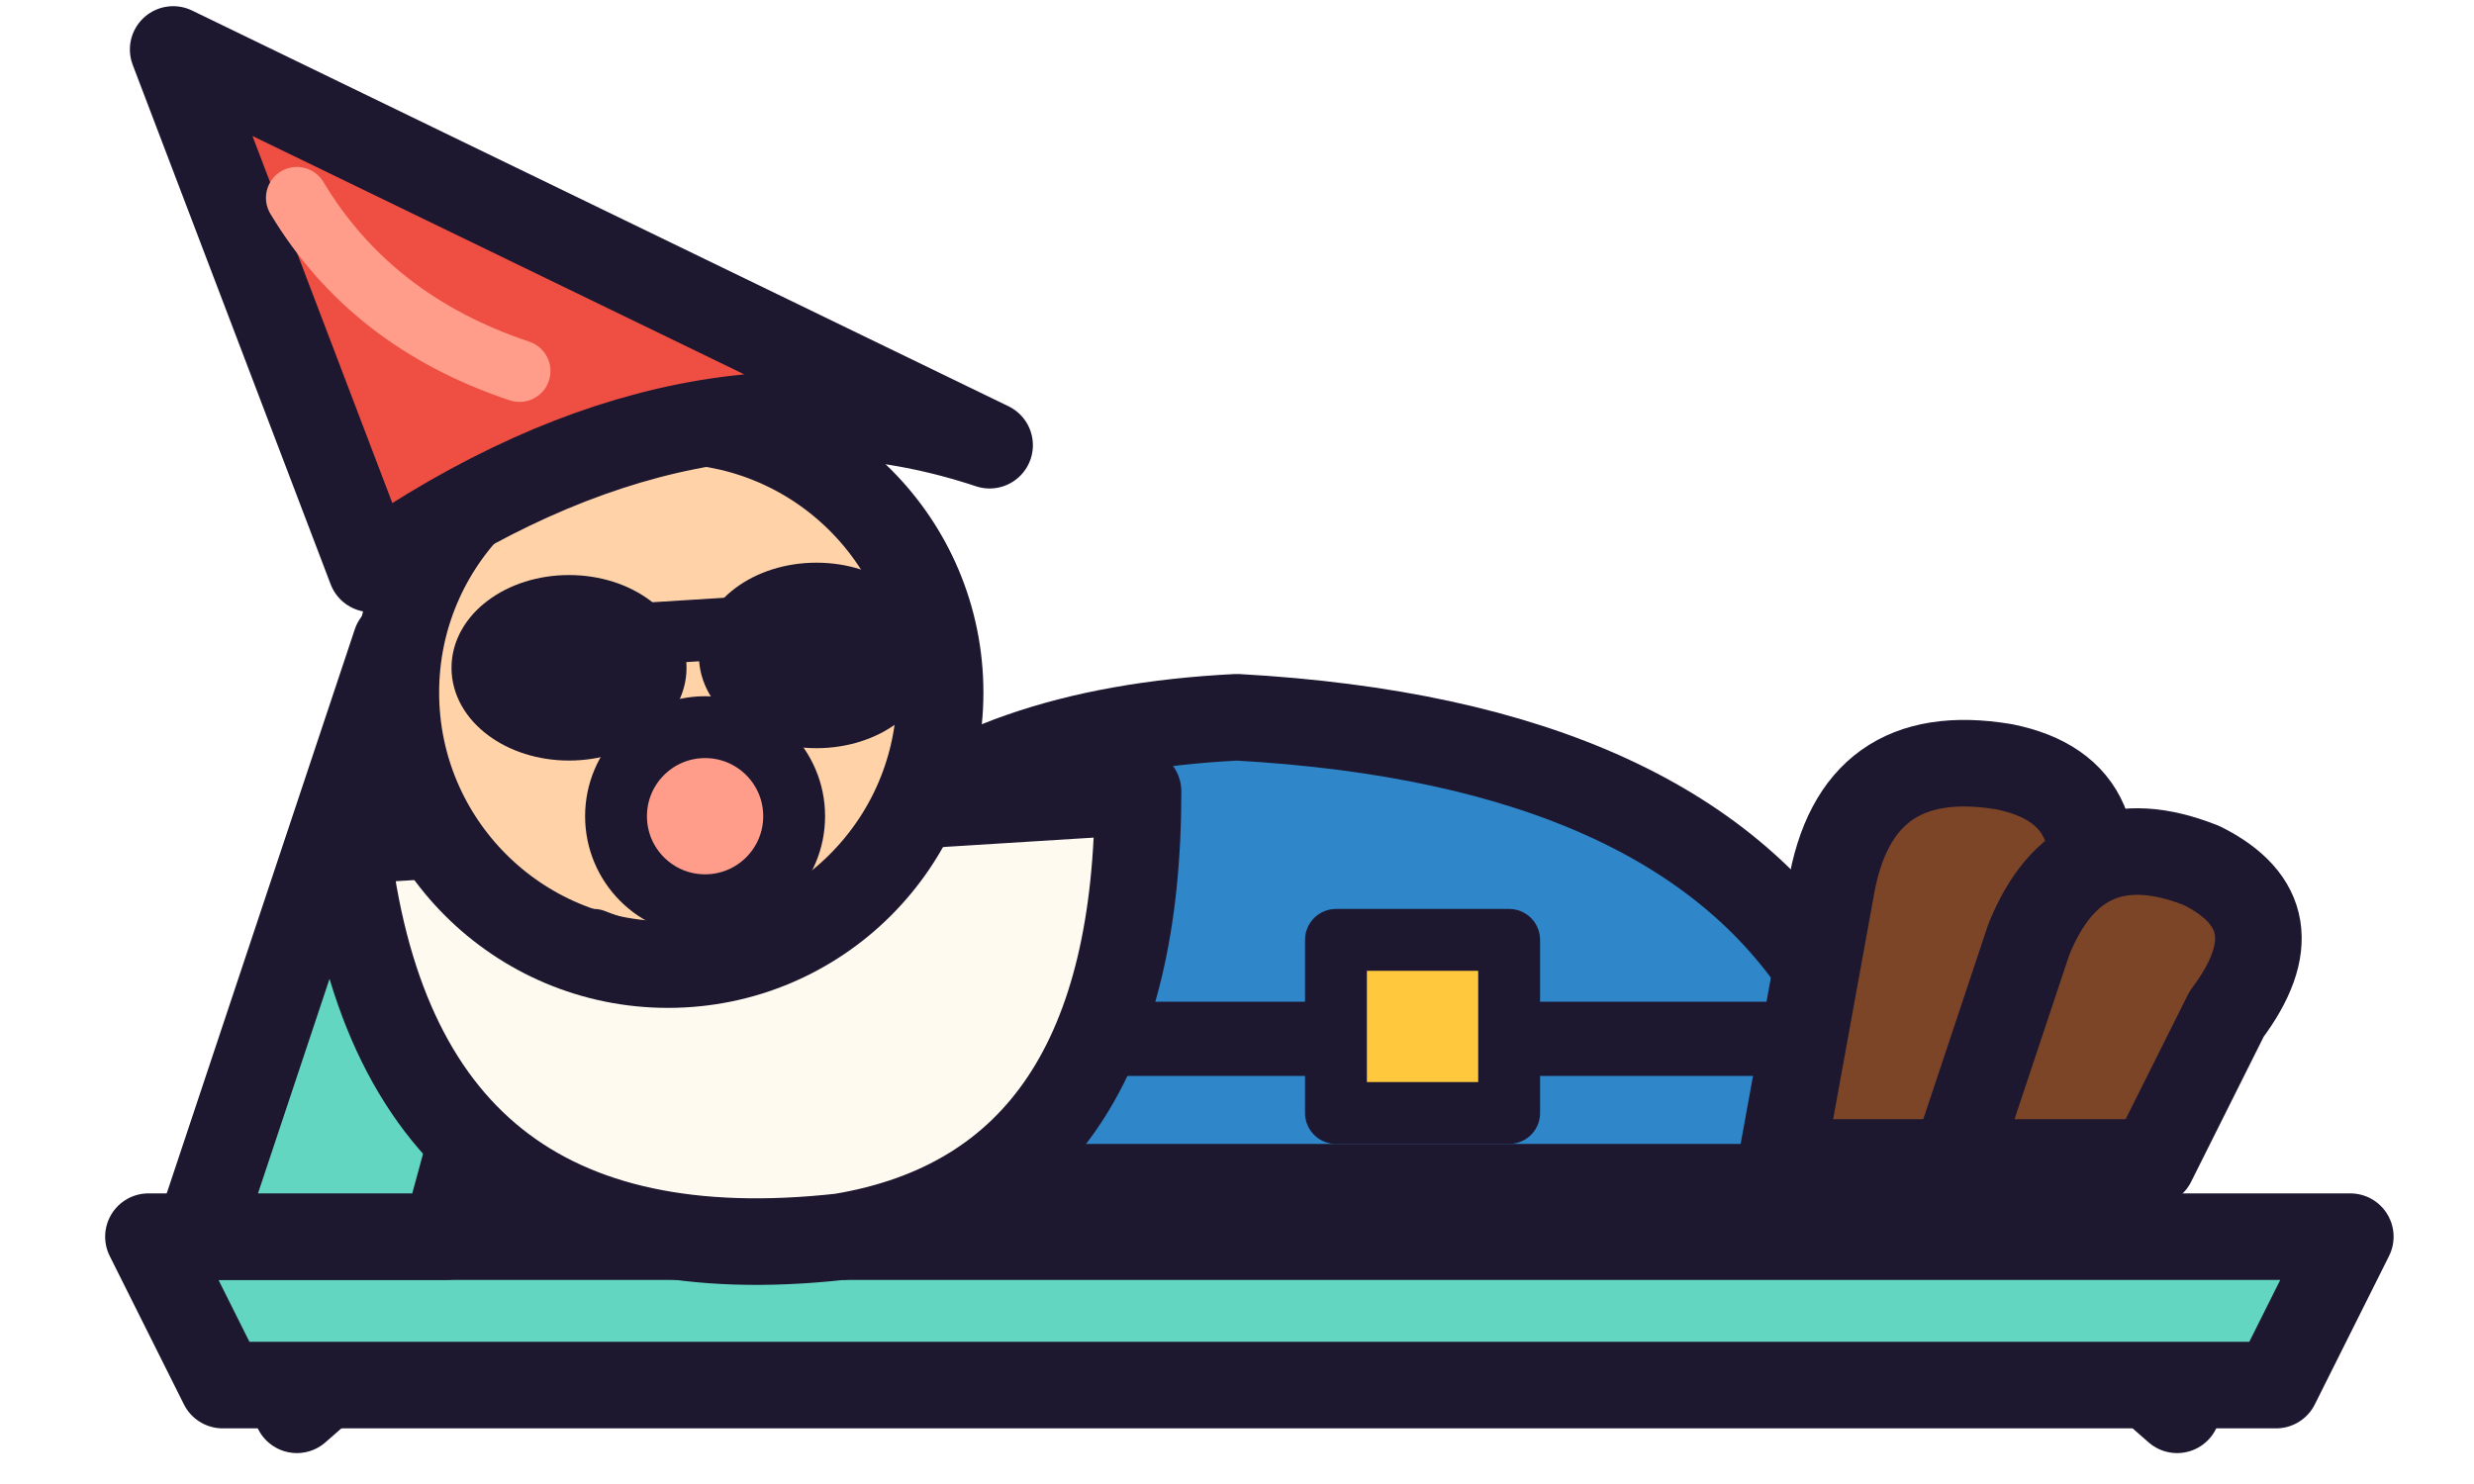
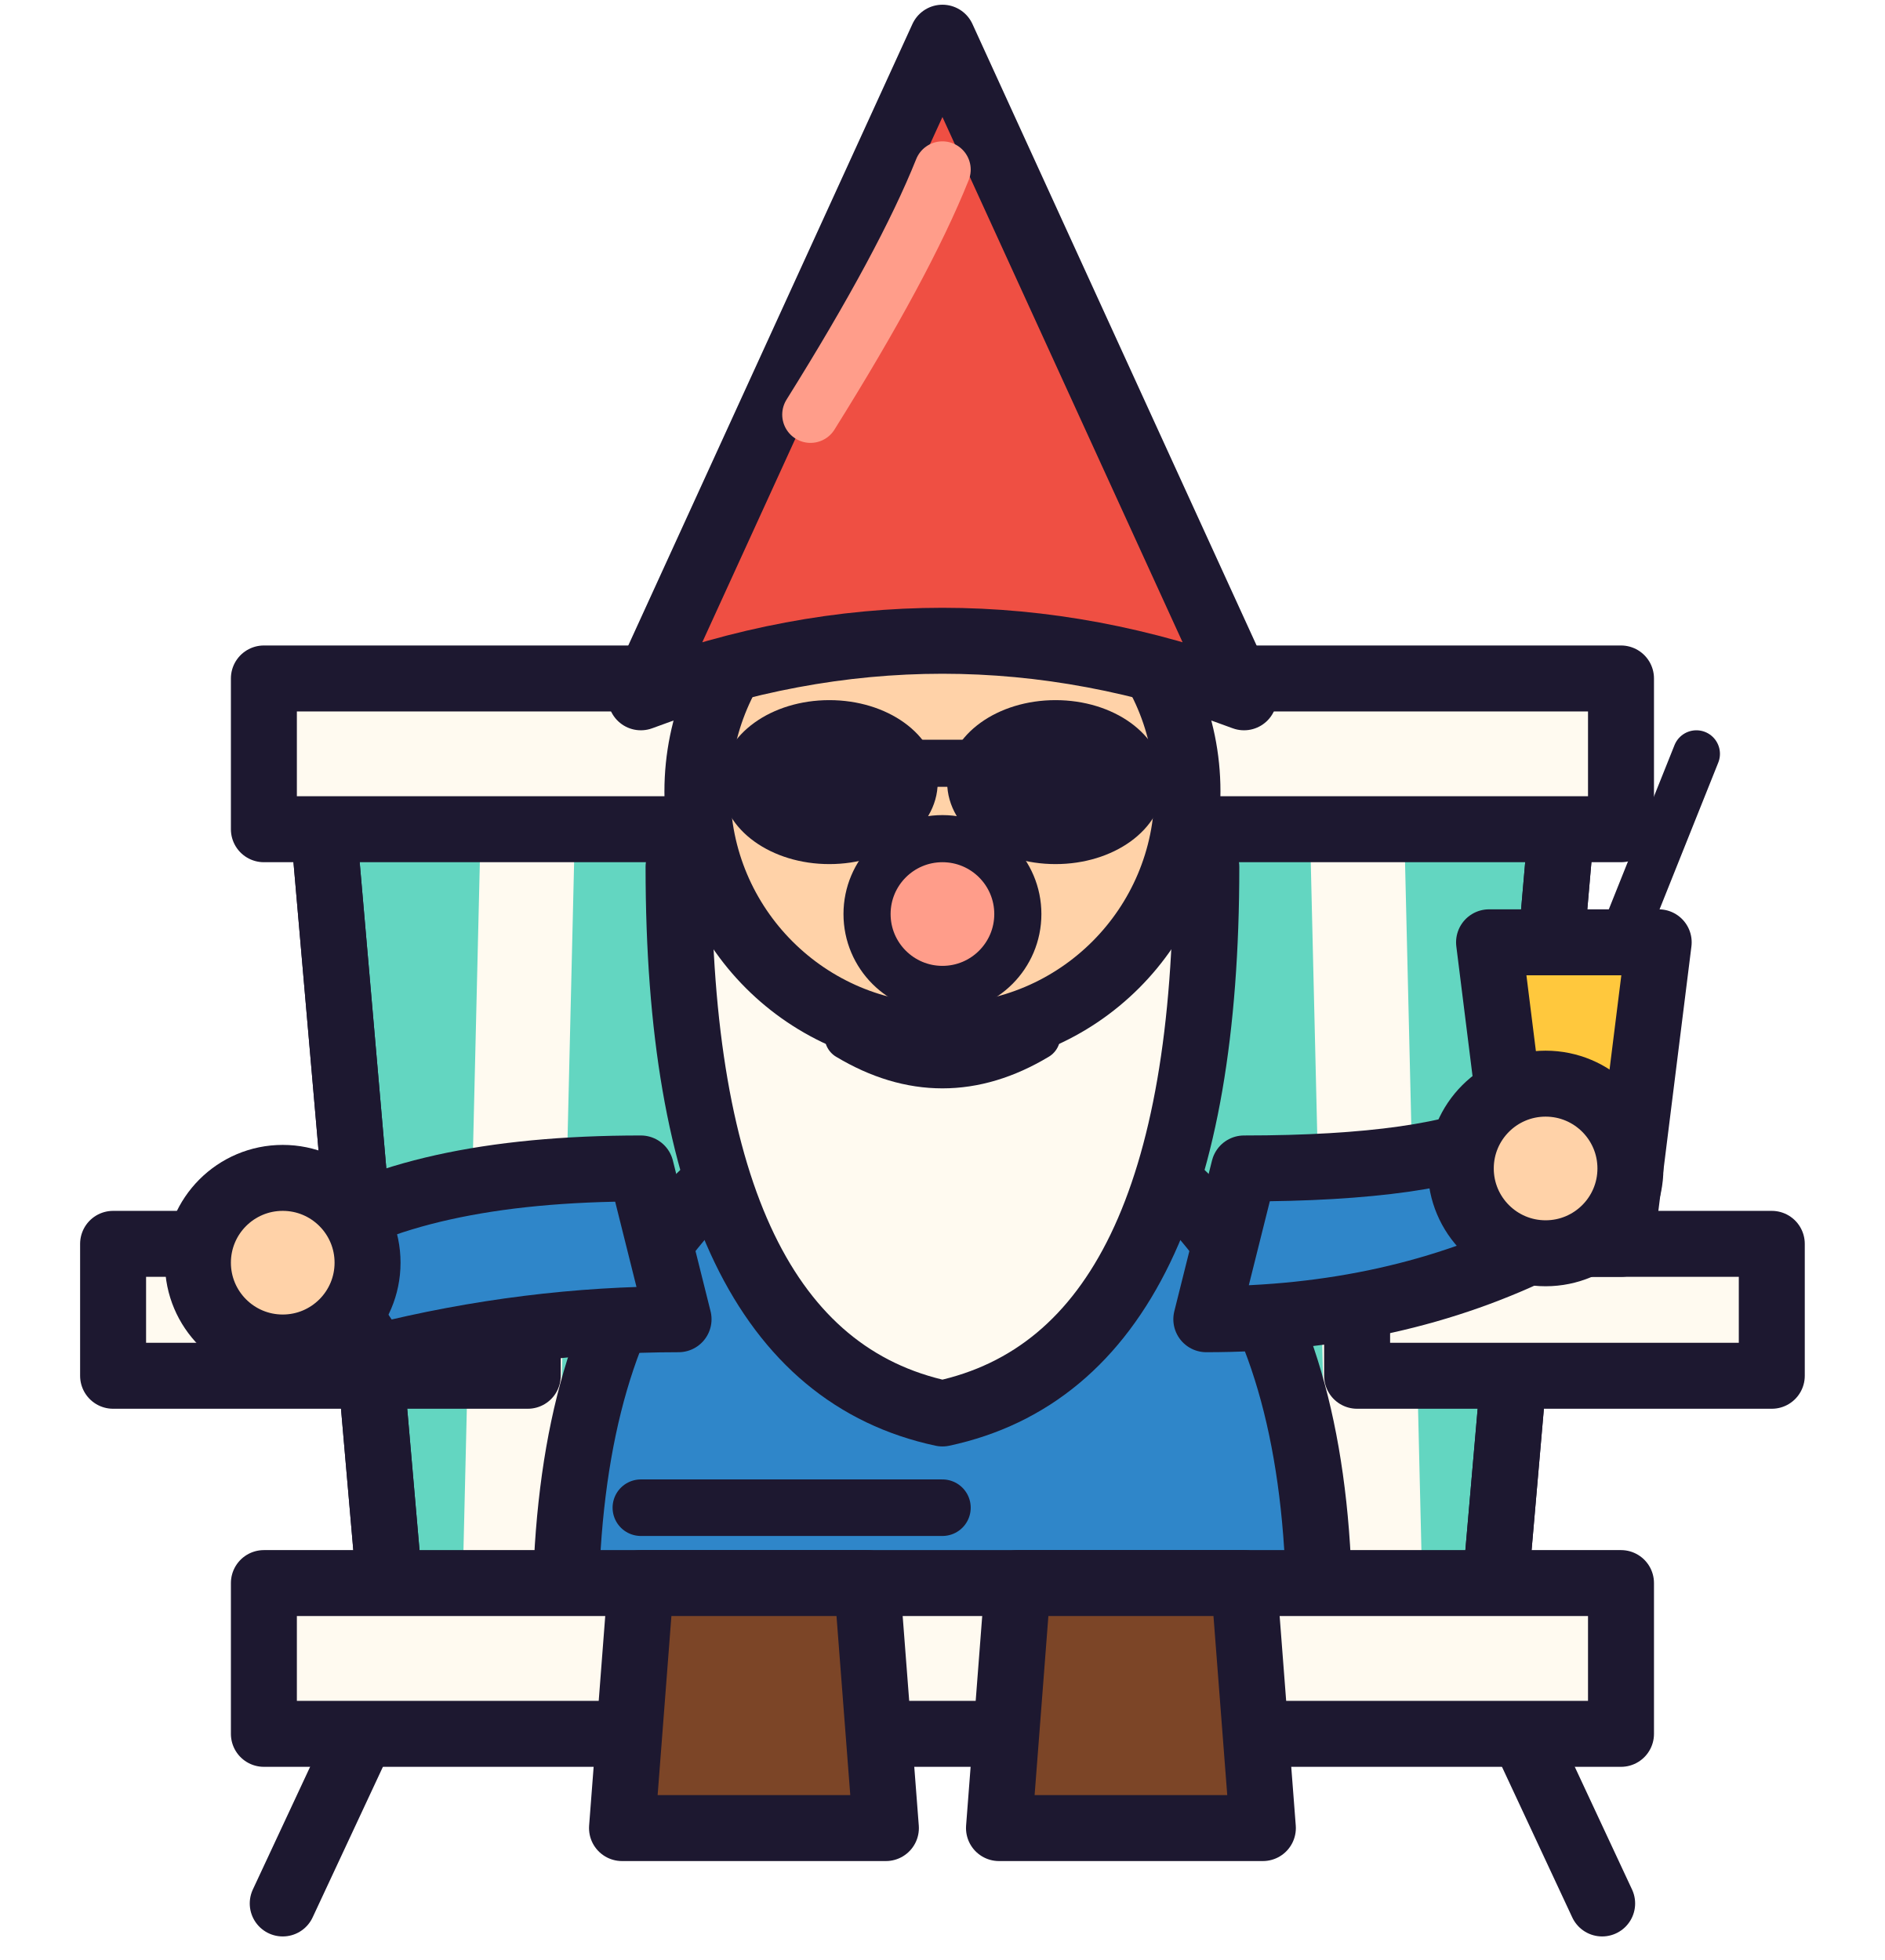
- <svg xmlns="http://www.w3.org/2000/svg" viewBox="0 0 100 60" width="100" height="60">
+ <svg xmlns="http://www.w3.org/2000/svg" viewBox="0 0 100 104" width="100" height="104">
  <g stroke="#1d1830" stroke-width="3.5" stroke-linejoin="round" stroke-linecap="round">
-     <path d="M12 57 L20 50 M88 57 L80 50" />
-     <path d="M6 50 L95 50 L92 56 L9 56 Z" fill="#63d6c1" />
-     <path d="M8 50 L16 26 L24 28 L18 50 Z" fill="#63d6c1" />
-     <path d="M30 48 Q30 30 50 29 Q68 30 74 40 L76 48 Z" fill="#2f86c9" />
-     <path d="M44 42 L74 42" stroke-width="3" />
-     <rect x="54" y="38" width="7" height="7" fill="#ffc83d" stroke-width="2.5" />
-     <path d="M72 47 L74 36 Q75 30 81 31 Q86 32 84 38 L81 47 Z" fill="#7c4527" />
-     <path d="M79 47 L82 38 Q84 33 89 35 Q93 37 90 41 L87 47 Z" fill="#7c4527" />
-     <path d="M14 34 Q16 52 34 50 Q46 48 46 32 Z" fill="#fffaf0" />
-     <circle cx="27" cy="28" r="11" fill="#ffd2a8" />
-     <path d="M15 23 L7 2 L40 18 Q28 14 15 23 Z" fill="#ef4f43" />
-     <path d="M12 8 Q15 13 21 15" stroke="#ff9d8a" stroke-width="2.5" fill="none" />
-     <path d="M20 26 L36 25" stroke-width="2.5" />
-     <ellipse cx="23" cy="27" rx="4" ry="3" fill="#1d1830" stroke-width="1.5" />
-     <ellipse cx="33" cy="26.5" rx="4" ry="3" fill="#1d1830" stroke-width="1.5" />
-     <circle cx="28.5" cy="33" r="3.6" fill="#ff9d8a" stroke-width="2.5" />
-     <path d="M24 38 Q29 40 34 37" stroke-width="2.5" fill="none" />
+     <path d="M22 86 L15 101 M78 86 L85 101" />
+     <path d="M17 42 L83 42 L79 88 L21 88 Z" fill="#63d6c1" />
+     <path d="M28 44 L27 86 M39 44 L38.5 86 M50 44 L50 86 M61 44 L61.5 86 M72 44 L73 86" stroke="#fffaf0" stroke-width="5" />
+     <path d="M17 42 L83 42 L79 88 L21 88 Z" fill="none" />
+     <path d="M14 36 L86 36 L86 44 L14 44 Z" fill="#fffaf0" />
+     <path d="M6 66 L28 66 L28 73 L6 73 Z M72 66 L94 66 L94 73 L72 73 Z" fill="#fffaf0" />
+     <path d="M30 86 Q30 60 50 58 Q70 60 70 86 Z" fill="#2f86c9" />
+     <path d="M34 62 Q22 62 16 66 L20 72 Q28 70 36 70 Z" fill="#2f86c9" />
+     <path d="M66 62 Q76 62 80 60 L82 66 Q74 70 64 70 Z" fill="#2f86c9" />
+     <circle cx="15" cy="67" r="4.5" fill="#ffd2a8" />
+     <path d="M79 50 L88 50 L86 66 L81 66 Z" fill="#ffc83d" />
+     <path d="M86 50 L90 40" stroke-width="2.5" fill="none" />
+     <circle cx="82" cy="62" r="4.5" fill="#ffd2a8" />
+     <path d="M34 80 L50 80" stroke-width="3" />
+     <path d="M14 84 L86 84 L86 92 L14 92 Z" fill="#fffaf0" />
+     <path d="M34 84 L33 97 L47 97 L46 84 Z M54 84 L53 97 L67 97 L66 84 Z" fill="#7c4527" />
+     <path d="M36 46 Q36 72 50 75 Q64 72 64 46 Z" fill="#fffaf0" />
+     <circle cx="50" cy="42" r="13" fill="#ffd2a8" />
+     <path d="M34 37 L50 2 L66 37 Q50 31 34 37 Z" fill="#ef4f43" />
+     <path d="M43 22 Q48 14 50 9" stroke="#ff9d8a" stroke-width="3" fill="none" />
+     <path d="M38 40.5 L62 40.5" stroke-width="2.5" />
+     <ellipse cx="44" cy="41.5" rx="5" ry="3.6" fill="#1d1830" stroke-width="1.5" />
+     <ellipse cx="56" cy="41.5" rx="5" ry="3.6" fill="#1d1830" stroke-width="1.5" />
+     <circle cx="50" cy="48.5" r="4" fill="#ff9d8a" stroke-width="2.5" />
+     <path d="M45 55 Q50 58 55 55" stroke-width="2.5" fill="none" />
  </g>
</svg>
